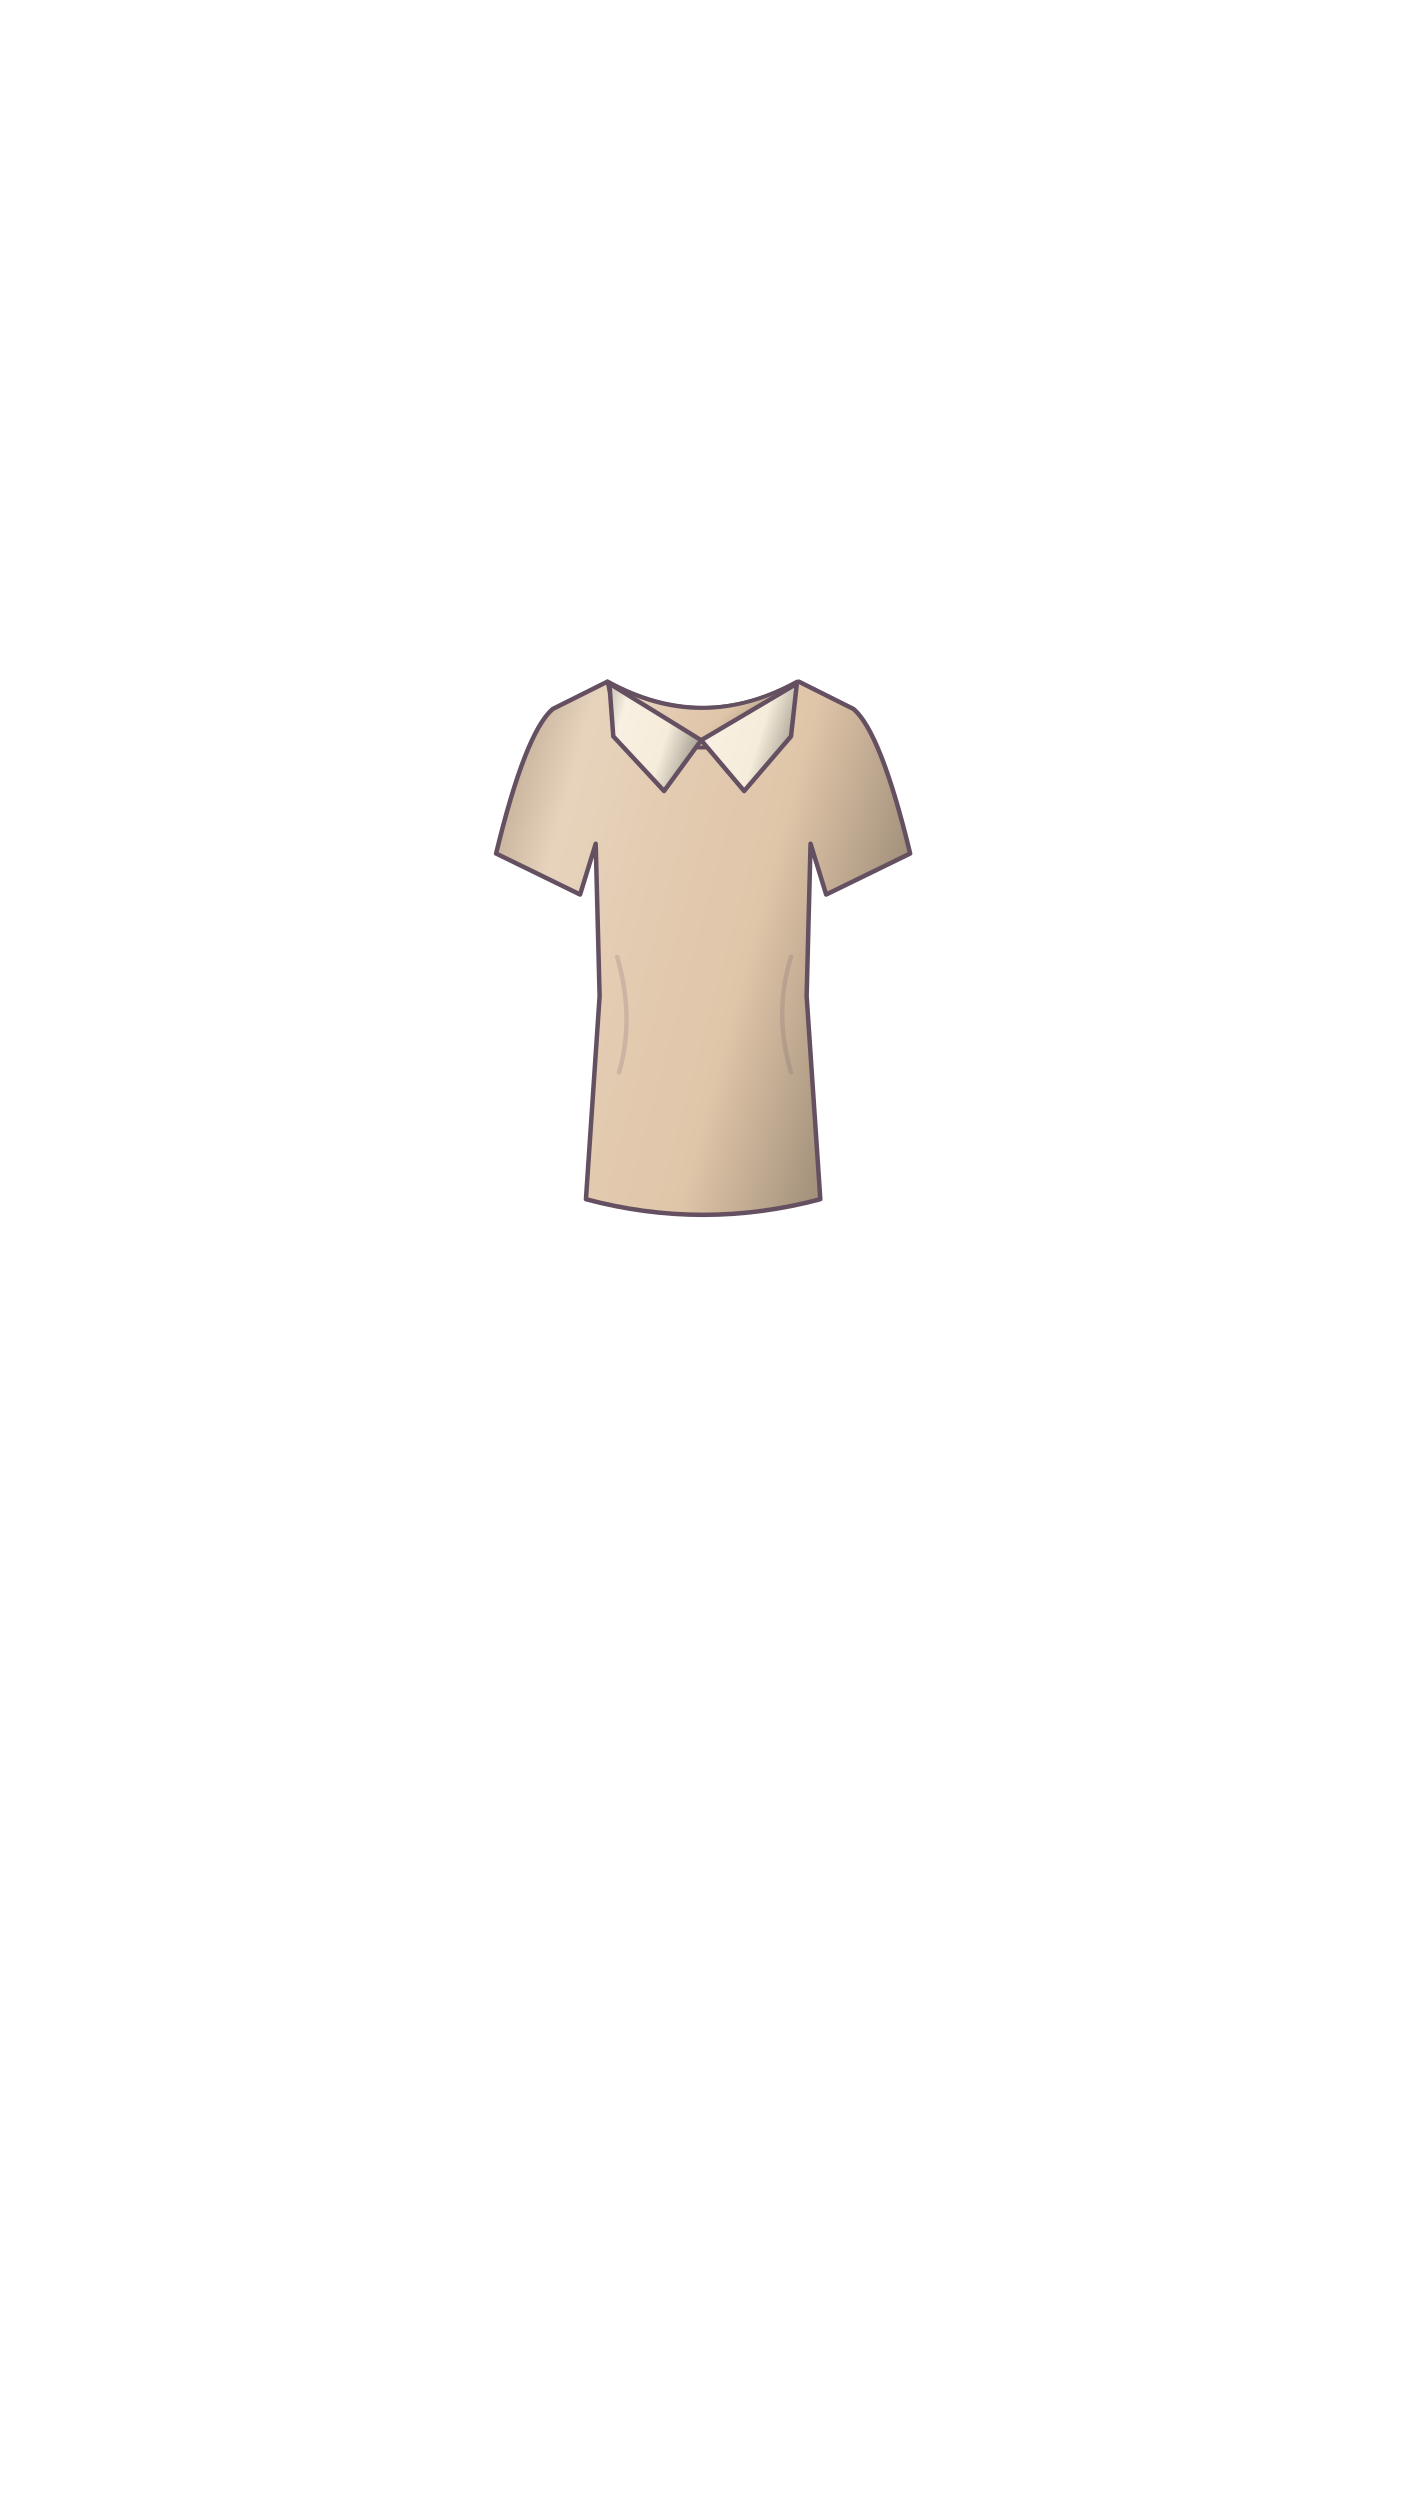
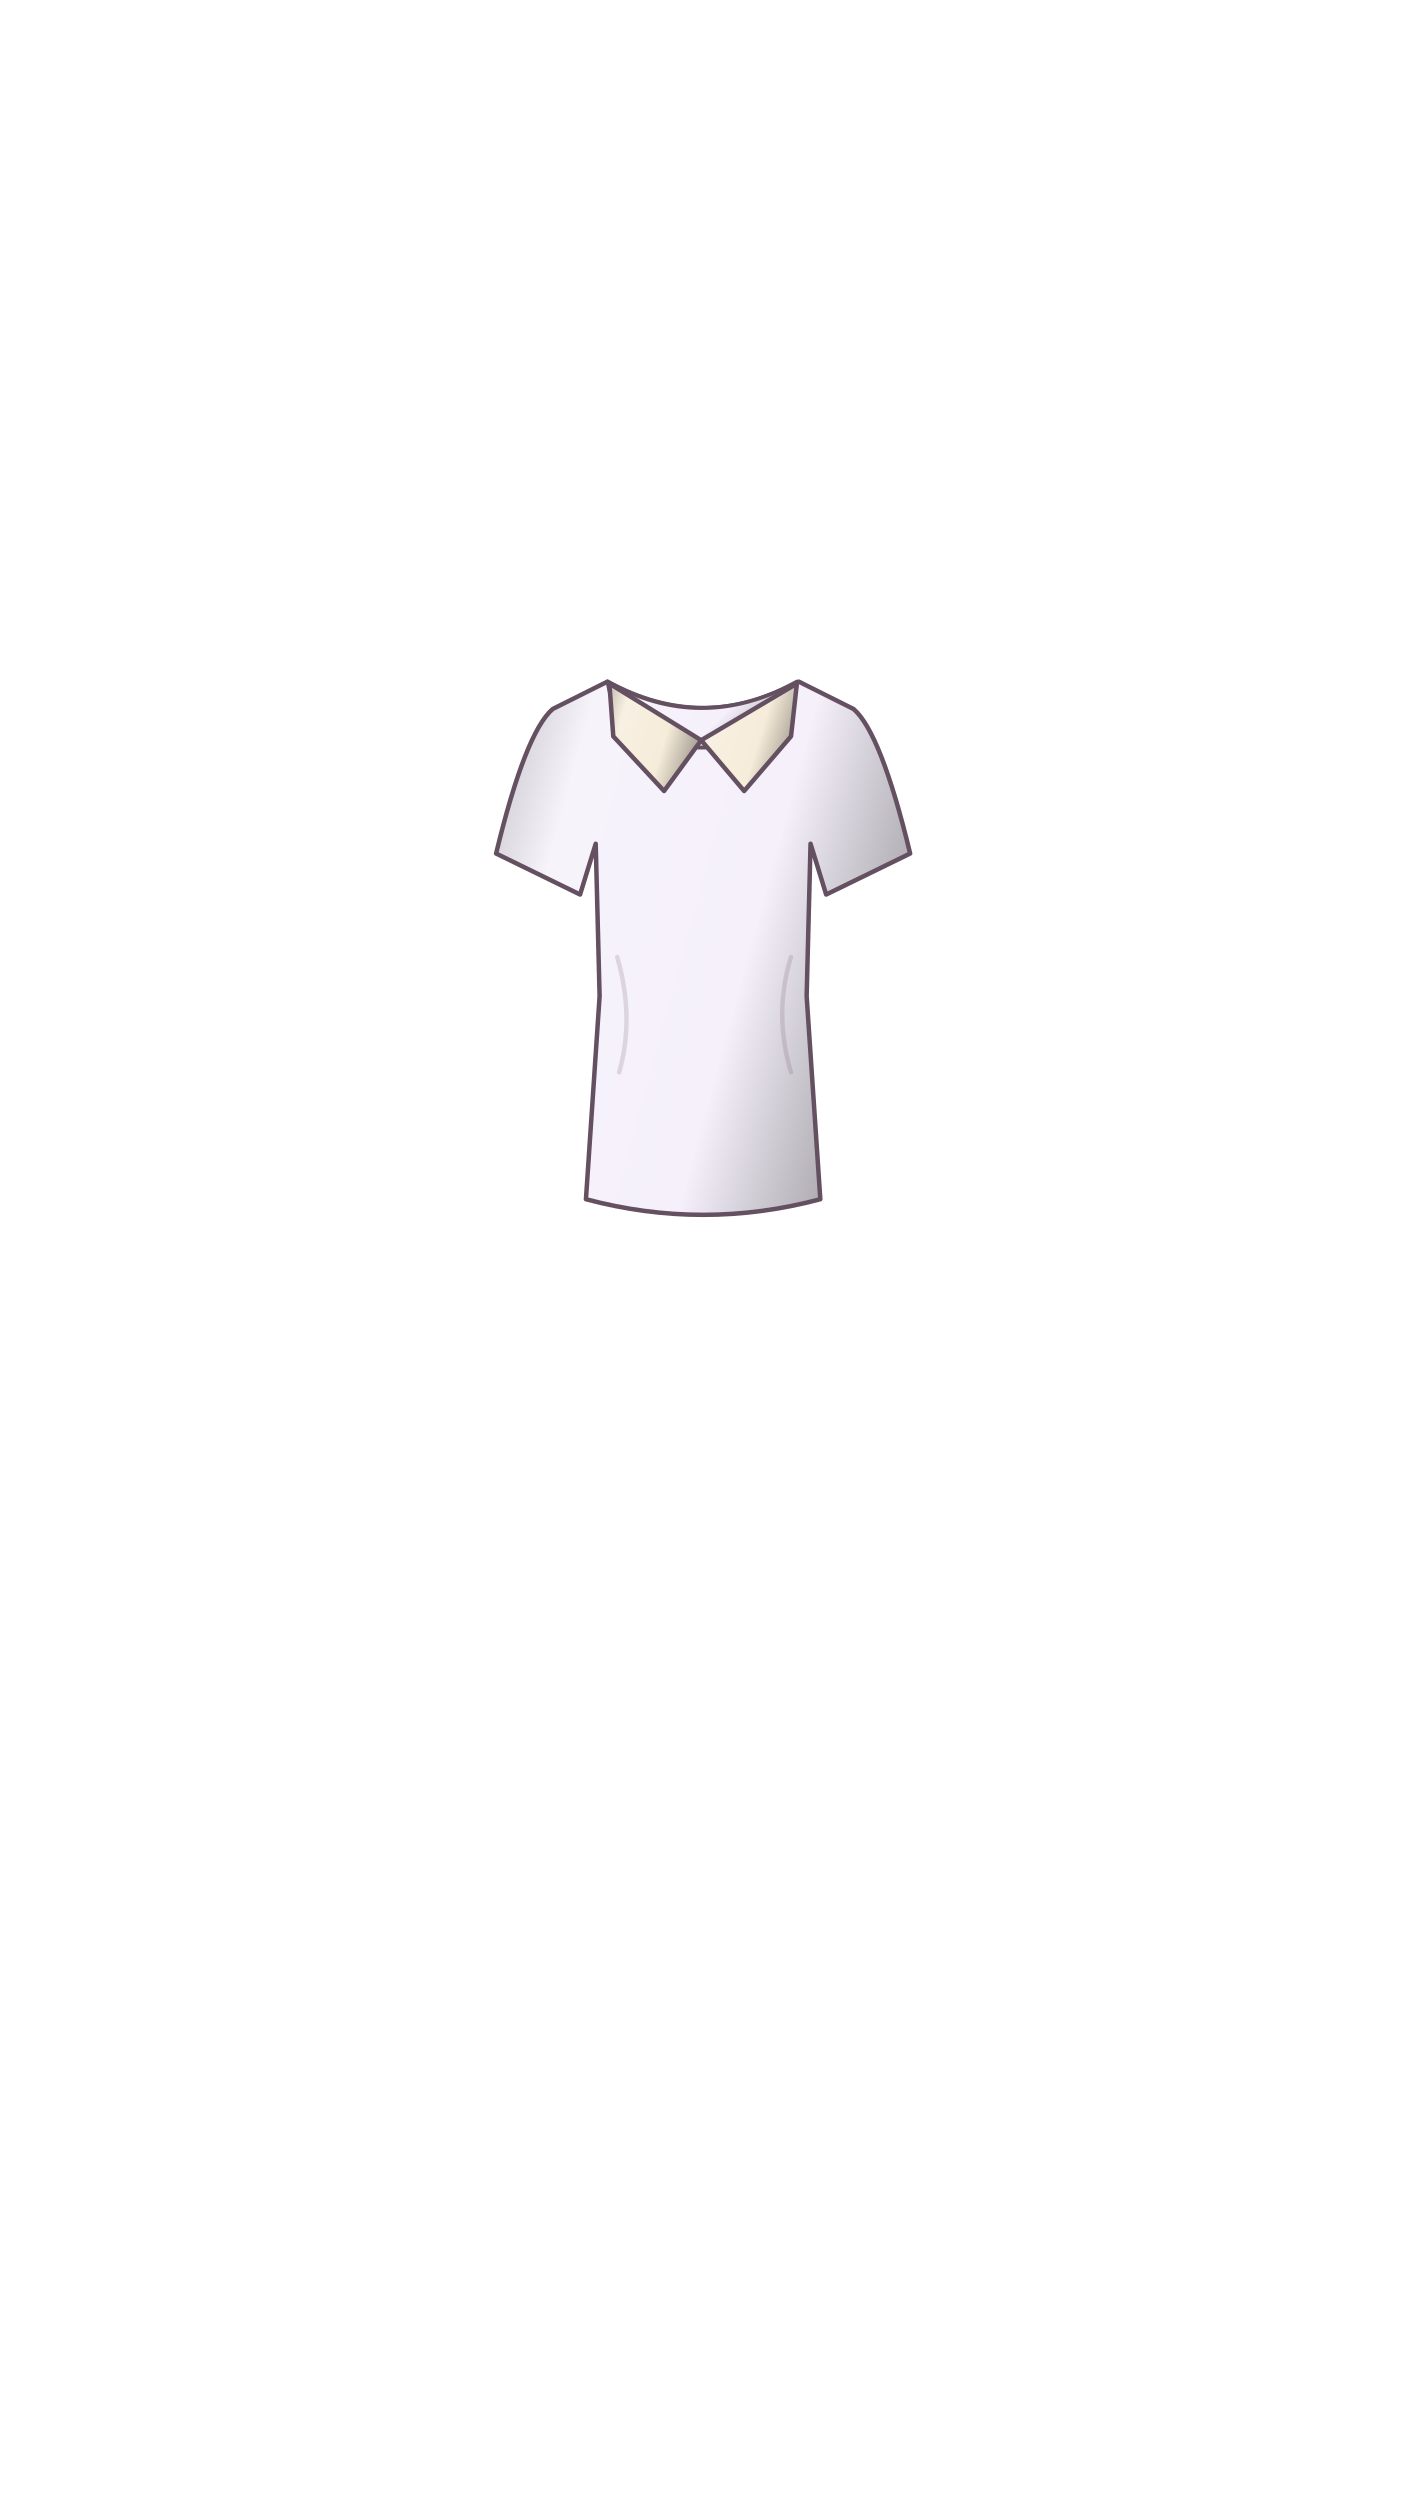
<svg xmlns="http://www.w3.org/2000/svg" width="720" height="1280" viewBox="0 0 720 1280" fill="none">
  <defs>
-     <linearGradient id="m132q6vw-0" x1="0" y1="0" x2="1" y2=".35">
-       <stop stop-color="#b39e87" />
-       <stop offset=".22" stop-color="#e7d3bd" />
-       <stop offset=".42" stop-color="#e3ccb2" />
-       <stop offset=".7" stop-color="#e0c6a9" />
-       <stop offset="1" stop-color="#a18f7a" />
+     <linearGradient id="mvh7ay4-0" x1="0" y1="0" x2="1" y2=".35">
+       <stop stop-color="#c4c0c8" />
+       <stop offset=".22" stop-color="#f7f3fb" />
+       <stop offset=".42" stop-color="#f6f2fb" />
+       <stop offset=".7" stop-color="#f5f0fa" />
+       <stop offset="1" stop-color="#b0adb4" />
    </linearGradient>
-     <linearGradient id="m132q6vw-1" x1="0" y1="0" x2="1" y2=".35">
+     <linearGradient id="mvh7ay4-1" x1="0" y1="0" x2="1" y2=".35">
      <stop stop-color="#c5bdae" />
      <stop offset=".22" stop-color="#f8f0e3" />
      <stop offset=".42" stop-color="#f7eede" />
      <stop offset=".7" stop-color="#f6ecda" />
      <stop offset="1" stop-color="#b1aa9d" />
    </linearGradient>
  </defs>
  <g stroke="#645061" stroke-width="2.3" stroke-linecap="round" stroke-linejoin="round">
-     <path d="M311 349 L283 363 Q269 375 254 437 L297 458 L305 432 L307 510 L300 614 Q360 630 420 614 L413 510 L415 432 L423 458 L466 437 Q451 375 437 363 L409 349 Q360 376 311 349Z" fill="url(#m132q6vw-0)" />
-     <path d="M311 349 Q359 376 408 349 L402 372 Q359 394 316 371Z" fill="url(#m132q6vw-0)" stroke-width="2" />
-     <path d="M312 350 L359 379 L340 405 L314 377Z" fill="url(#m132q6vw-1)" />
-     <path d="M408 350 L359 379 L381 405 L405 377Z" fill="url(#m132q6vw-1)" />
+     <path d="M311 349 L283 363 Q269 375 254 437 L297 458 L305 432 L307 510 L300 614 Q360 630 420 614 L413 510 L415 432 L423 458 L466 437 Q451 375 437 363 L409 349 Q360 376 311 349Z" fill="url(#mvh7ay4-0)" />
+     <path d="M311 349 Q359 376 408 349 L402 372 Q359 394 316 371Z" fill="url(#mvh7ay4-0)" stroke-width="2" />
+     <path d="M312 350 L359 379 L340 405 L314 377Z" fill="url(#mvh7ay4-1)" />
+     <path d="M408 350 L359 379 L381 405 L405 377Z" fill="url(#mvh7ay4-1)" />
    <path d="M316 490 Q325 521 317 549 M405 490 Q396 519 405 549" stroke="#645061" opacity="0.18" />
  </g>
</svg>
